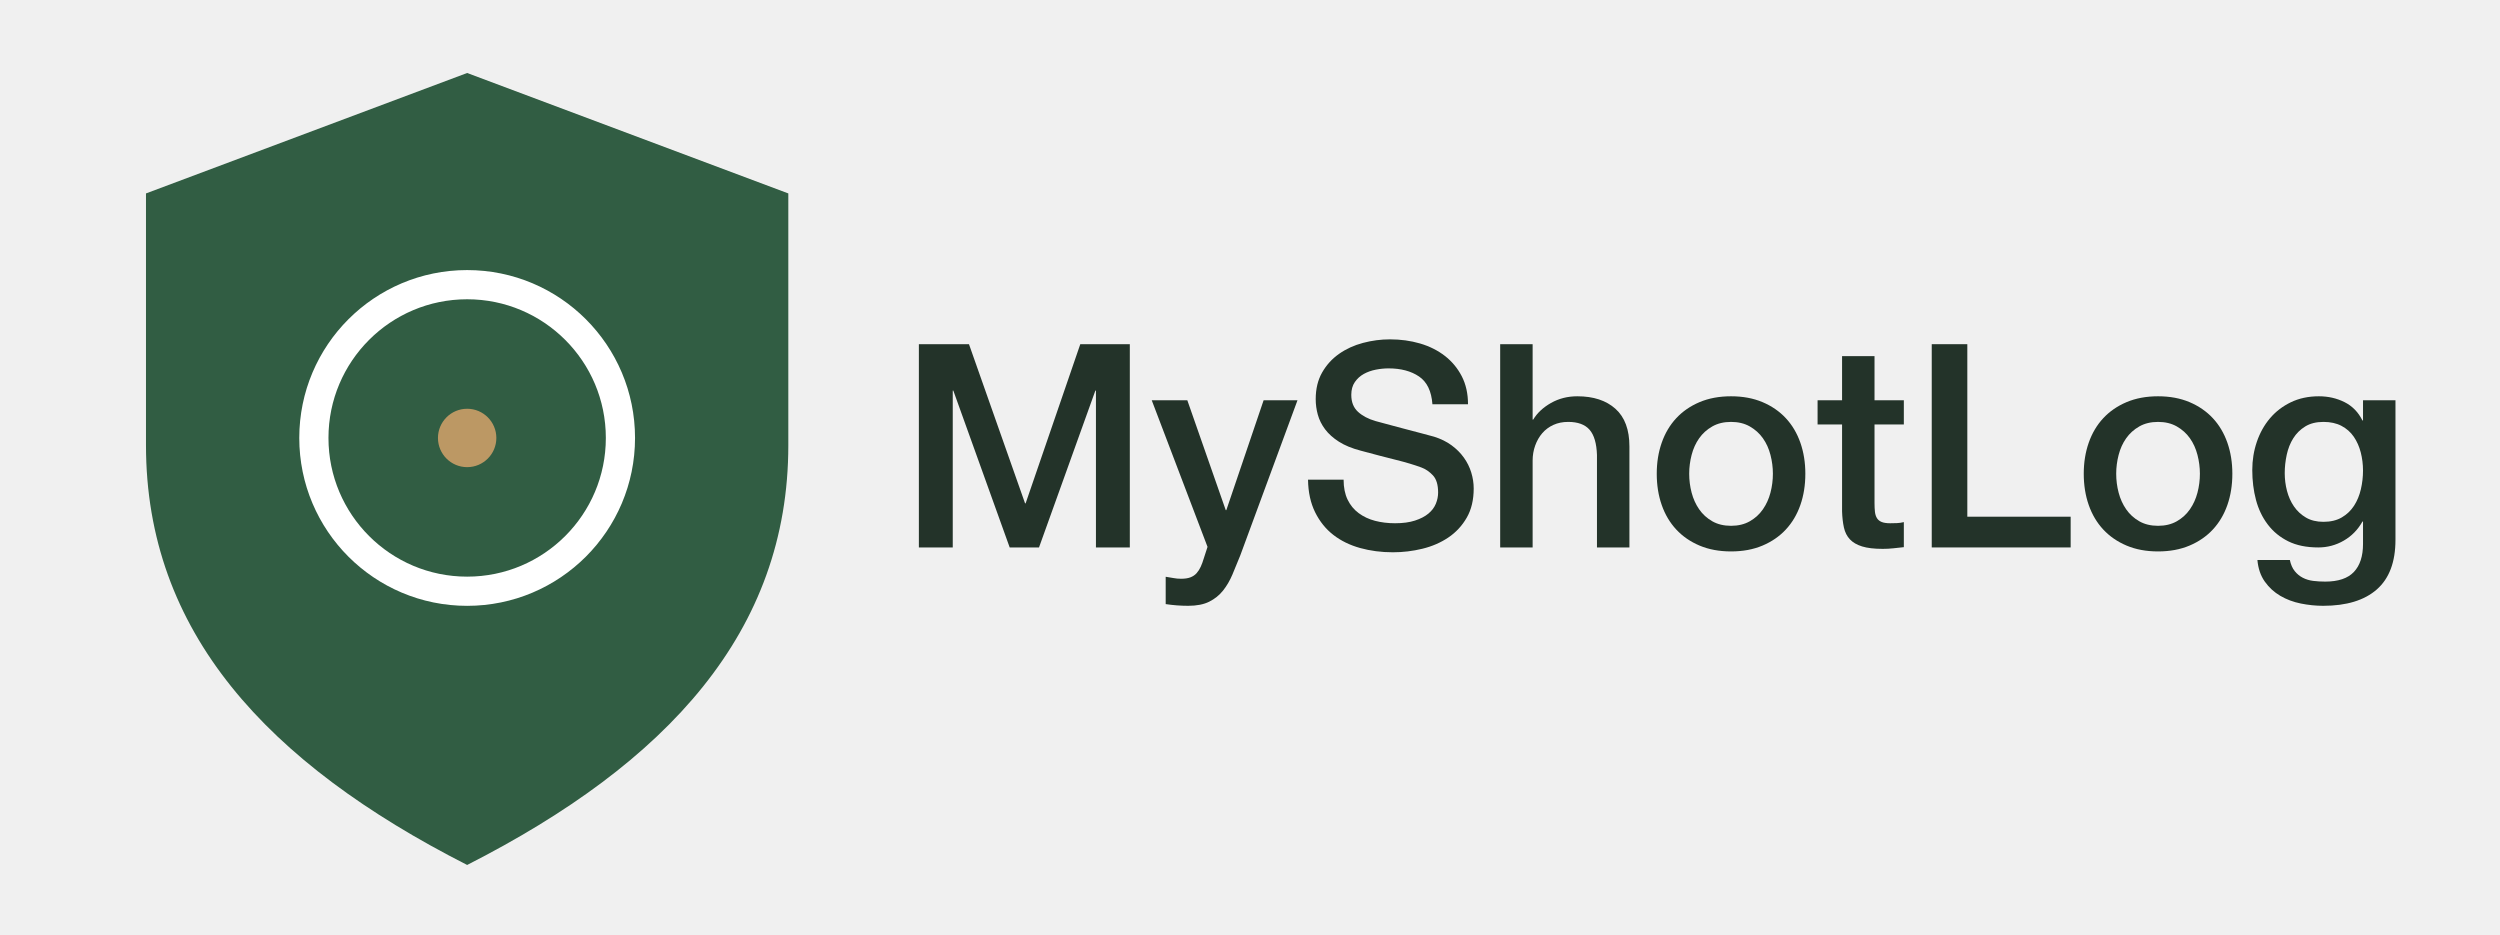
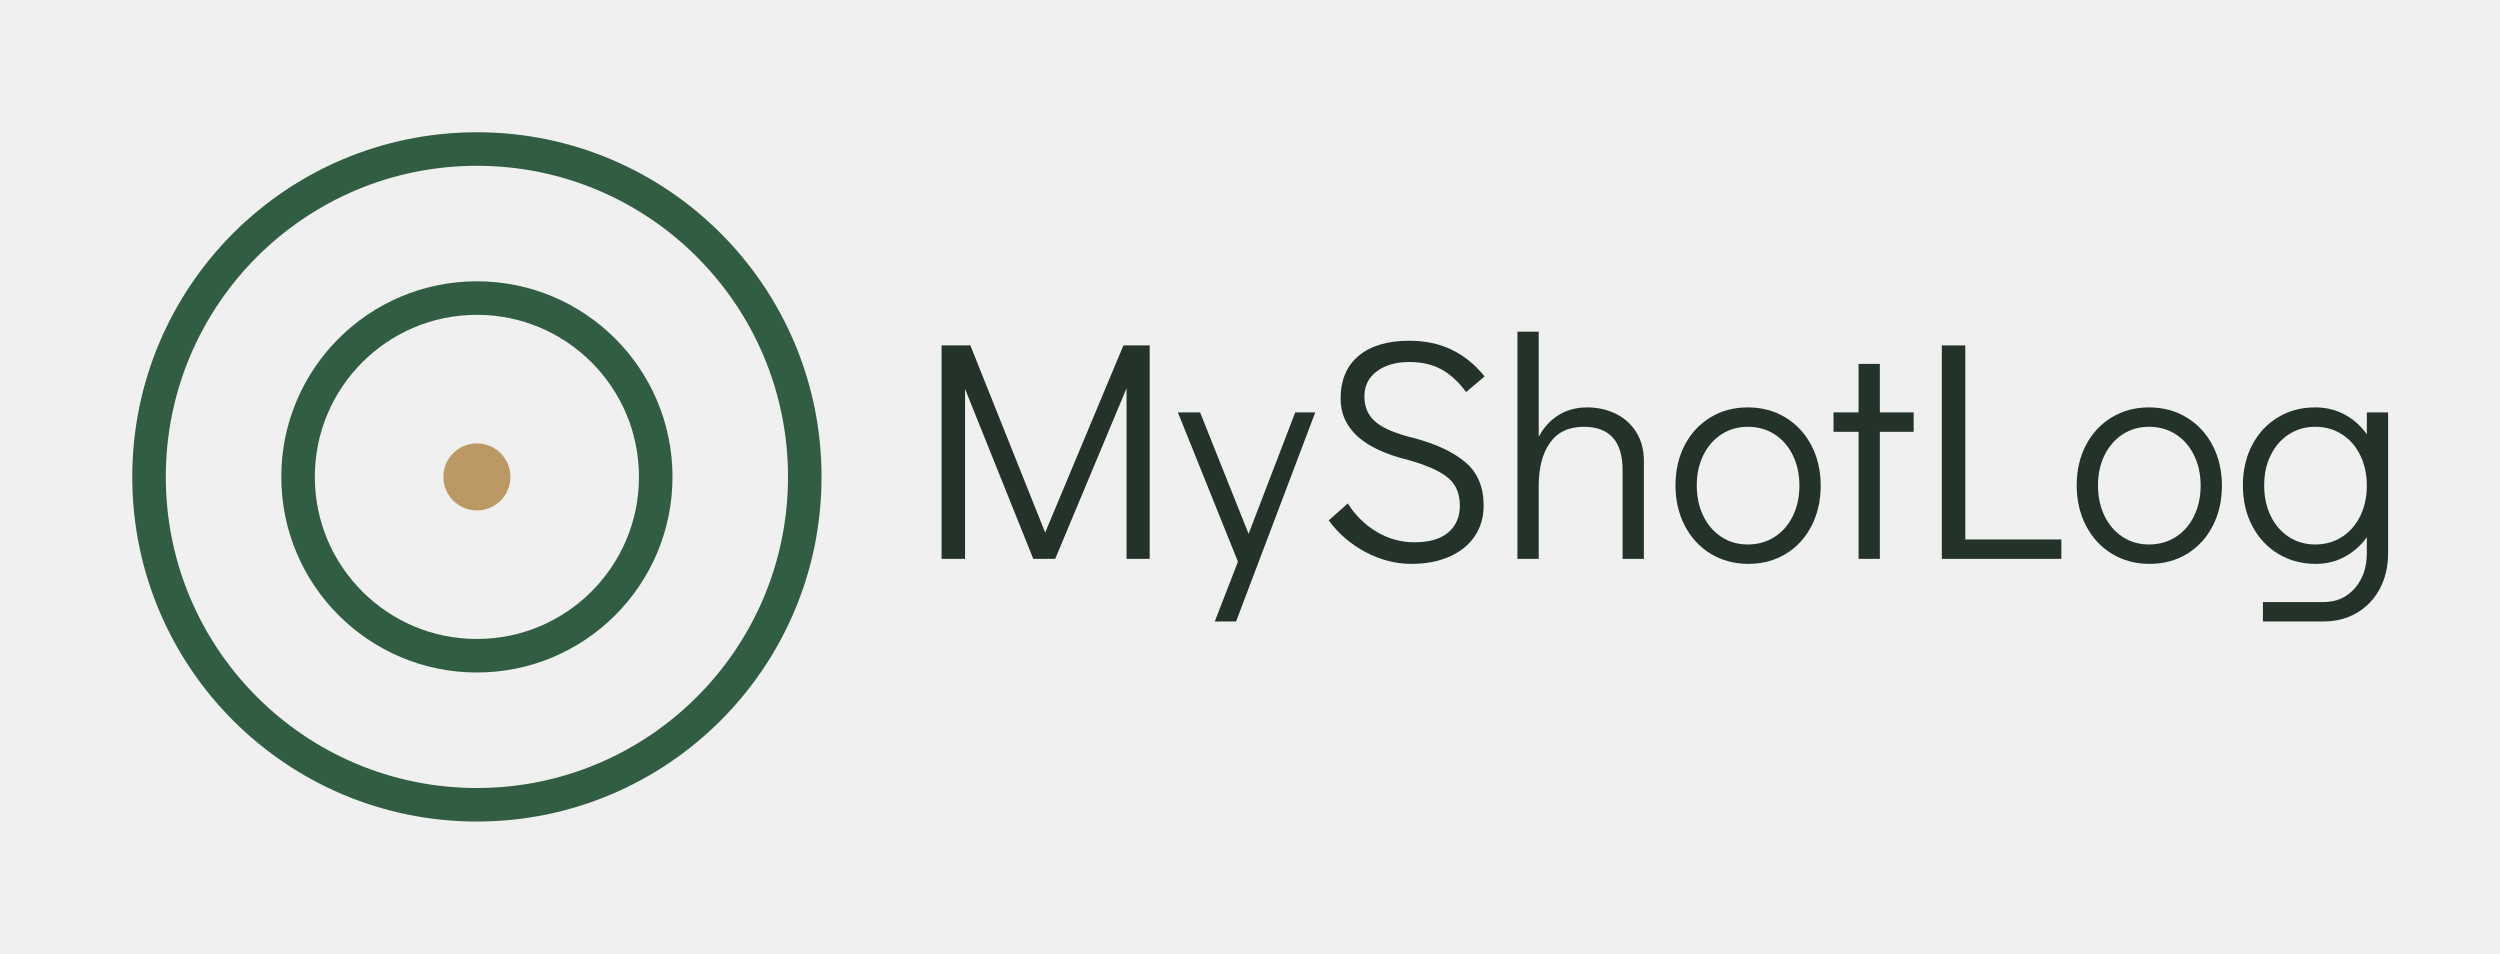
- <svg xmlns="http://www.w3.org/2000/svg" width="685" height="256" viewBox="0 0 685 256" role="img" aria-labelledby="title desc">
-   <path d="M128 20 216 53V122C216 173 183 209 128 237C73 209 40 173 40 122V53Z" fill="#315d43" />
-   <circle cx="128" cy="120" r="42" fill="none" stroke="#ffffff" stroke-width="8" />
-   <circle cx="128" cy="120" r="8" fill="#bc9864" />
+ <svg xmlns="http://www.w3.org/2000/svg" width="671" height="256" viewBox="0 0 671 256" role="img" aria-labelledby="title desc">
+   <g fill="none" stroke="#315d43" stroke-width="9">
+     <circle cx="128" cy="128" r="88" />
+     <circle cx="128" cy="128" r="48" />
+   </g>
+   <circle cx="128" cy="128" r="9" fill="#bc9864" />
  <g fill="#233329" transform="translate(246 150)">
-     <path d="M74 714L250 714L447 155L449 155L641 714L815 714L815 0L696 0L696 551L694 551L496 0L393 0L195 551L193 551L193 0L74 0Z" transform="translate(0.000 0.000) scale(0.078 -0.078)" />
-     <path d="M3 517L128 517L263 131L265 131L396 517L515 517L314 -28Q300 -63 286.5 -95Q273 -127 253.5 -151.5Q234 -176 205 -190.5Q176 -205 131 -205Q91 -205 52 -199L52 -103Q66 -105 79 -107.5Q92 -110 106 -110Q126 -110 139 -105Q152 -100 160.5 -90.5Q169 -81 175 -68Q181 -55 186 -38L199 2Z" transform="translate(69.342 0.000) scale(0.078 -0.078)" />
-     <path d="M158 238Q158 197 172 168Q186 139 211 120.5Q236 102 268.5 93.5Q301 85 339 85Q380 85 409 94.5Q438 104 456 119Q474 134 482 153.5Q490 173 490 193Q490 234 471.5 253.5Q453 273 431 281Q393 295 342.5 307.5Q292 320 218 340Q172 352 141.5 371.5Q111 391 93 415Q75 439 67.5 466Q60 493 60 521Q60 575 82.5 614.5Q105 654 142 680Q179 706 226 718.5Q273 731 321 731Q377 731 426.5 716.5Q476 702 513.5 673Q551 644 573 601.5Q595 559 595 503L470 503Q465 572 423 600.5Q381 629 316 629Q294 629 271 624.5Q248 620 229 609.5Q210 599 197.5 581Q185 563 185 536Q185 498 208.5 476.5Q232 455 270 444Q274 443 301.5 435.5Q329 428 363 419Q397 410 429.5 401.5Q462 393 476 389Q511 378 537 359Q563 340 580.5 315.5Q598 291 606.5 263Q615 235 615 207Q615 147 590.5 104.5Q566 62 526 35Q486 8 435 -4.5Q384 -17 331 -17Q270 -17 216 -2Q162 13 122 44Q82 75 58 123.5Q34 172 33 238Z" transform="translate(109.824 0.000) scale(0.078 -0.078)" />
-     <path d="M60 714L174 714L174 449L176 449Q197 484 238.5 507.5Q280 531 331 531Q416 531 465 487Q514 443 514 355L514 0L400 0L400 325Q398 386 374 413.5Q350 441 299 441Q270 441 247 430.5Q224 420 208 401.5Q192 383 183 358Q174 333 174 305L174 0L60 0Z" transform="translate(160.368 0.000) scale(0.078 -0.078)" />
-     <path d="M297 -14Q235 -14 186.5 6.5Q138 27 104.5 63Q71 99 53.5 149Q36 199 36 259Q36 318 53.5 368Q71 418 104.5 454Q138 490 186.5 510.5Q235 531 297 531Q359 531 407.5 510.5Q456 490 489.5 454Q523 418 540.5 368Q558 318 558 259Q558 199 540.5 149Q523 99 489.5 63Q456 27 407.5 6.5Q359 -14 297 -14ZM297 76Q335 76 363 92Q391 108 409 134Q427 160 435.5 192.5Q444 225 444 259Q444 292 435.5 325Q427 358 409 383.5Q391 409 363 425Q335 441 297 441Q259 441 231 425Q203 409 185 383.5Q167 358 158.5 325Q150 292 150 259Q150 225 158.5 192.5Q167 160 185 134Q203 108 231 92Q259 76 297 76Z" transform="translate(205.140 0.000) scale(0.078 -0.078)" />
-     <path d="M8 517L94 517L94 672L208 672L208 517L311 517L311 432L208 432L208 156Q208 138 209.5 125Q211 112 216.5 103Q222 94 233 89.5Q244 85 263 85Q275 85 287 85.5Q299 86 311 89L311 1Q292 -1 274 -3Q256 -5 237 -5Q192 -5 164.5 3.5Q137 12 121.5 28.5Q106 45 100.5 70Q95 95 94 127L94 432L8 432Z" transform="translate(251.394 0.000) scale(0.078 -0.078)" />
-     <path d="M76 714L201 714L201 108L564 108L564 0L76 0Z" transform="translate(277.368 0.000) scale(0.078 -0.078)" />
-     <path d="M297 -14Q235 -14 186.5 6.5Q138 27 104.5 63Q71 99 53.5 149Q36 199 36 259Q36 318 53.5 368Q71 418 104.5 454Q138 490 186.5 510.5Q235 531 297 531Q359 531 407.5 510.5Q456 490 489.5 454Q523 418 540.5 368Q558 318 558 259Q558 199 540.5 149Q523 99 489.5 63Q456 27 407.5 6.5Q359 -14 297 -14ZM297 76Q335 76 363 92Q391 108 409 134Q427 160 435.5 192.5Q444 225 444 259Q444 292 435.5 325Q427 358 409 383.5Q391 409 363 425Q335 441 297 441Q259 441 231 425Q203 409 185 383.5Q167 358 158.5 325Q150 292 150 259Q150 225 158.5 192.5Q167 160 185 134Q203 108 231 92Q259 76 297 76Z" transform="translate(322.140 0.000) scale(0.078 -0.078)" />
-     <path d="M538 27Q538 -90 472.5 -147.5Q407 -205 284 -205Q245 -205 205.5 -197Q166 -189 133.5 -170Q101 -151 79 -120Q57 -89 53 -44L167 -44Q172 -68 184 -83Q196 -98 212.5 -106.5Q229 -115 249 -117.5Q269 -120 291 -120Q360 -120 392 -86Q424 -52 424 12L424 91L422 91Q398 48 356.5 24Q315 0 267 0Q205 0 161.5 21.5Q118 43 89.5 80.5Q61 118 48 167Q35 216 35 272Q35 324 51 371Q67 418 97 453.5Q127 489 170.5 510Q214 531 269 531Q318 531 359 510.5Q400 490 422 446L424 446L424 517L538 517ZM285 90Q323 90 349.5 105.5Q376 121 392.5 146.5Q409 172 416.5 204.5Q424 237 424 270Q424 303 416 334Q408 365 391.5 389Q375 413 348.5 427Q322 441 285 441Q247 441 221 425Q195 409 179 383.5Q163 358 156 325.5Q149 293 149 261Q149 229 157 198.5Q165 168 181.5 144Q198 120 223.5 105Q249 90 285 90Z" transform="translate(368.394 0.000) scale(0.078 -0.078)" />
+     <path d="M661 682L745 682L745 0L671 0L671 545L443 0L373 0L155 543L155 0L80 0L80 682L172 682L411 84Z" transform="translate(0.000 0.000) scale(0.084 -0.084)" />
+     <path d="M385 468L449 468L196 -200L128 -200L202 -9L10 468L81 468L236 80Z" transform="translate(69.300 0.000) scale(0.084 -0.084)" />
+     <path d="M307 -16Q232 -16 161 21.5Q90 59 43 123L104 177Q140 120 196 86.5Q252 53 317 53Q388 53 425 84.5Q462 116 462 170Q462 229 422.5 260.5Q383 292 297 316Q81 369 81 512Q81 601 139 649Q197 697 300 697Q375 697 434.5 669Q494 641 541 583L482 533Q446 582 403 605.5Q360 629 300 629Q237 629 197 599.5Q157 570 157 519Q157 467 194 436.5Q231 406 319 385Q423 357 480.5 308Q538 259 538 170Q538 115 510 73Q482 31 429.5 7.5Q377 -16 307 -16Z" transform="translate(107.016 0.000) scale(0.084 -0.084)" />
+     <path d="M286 484Q335 484 376.5 464Q418 444 442.5 405Q467 366 467 313L467 0L399 0L399 283Q399 422 275 422Q203 422 167 371Q131 320 131 234L131 0L63 0L63 726L131 726L131 390Q155 435 194.5 459.5Q234 484 286 484Z" transform="translate(155.988 0.000) scale(0.084 -0.084)" />
+     <path d="M267 -16Q200 -16 147 16Q94 48 64 105.5Q34 163 34 235Q34 307 63.5 363.5Q93 420 145.5 452Q198 484 265 484Q332 484 385 452Q438 420 468 363Q498 306 498 234Q498 162 468.5 105Q439 48 386.5 16Q334 -16 267 -16ZM265 46Q313 46 350.5 70Q388 94 409 137Q430 180 430 234Q430 288 409 331Q388 374 350.5 398Q313 422 265 422Q218 422 181 398Q144 374 123 331.5Q102 289 102 235Q102 180 123 137Q144 94 181 70Q218 46 265 46Z" transform="translate(200.844 0.000) scale(0.084 -0.084)" />
+     <path d="M88 0L88 406L8 406L8 468L88 468L88 623L156 623L156 468L264 468L264 406L156 406L156 0Z" transform="translate(245.448 0.000) scale(0.084 -0.084)" />
+     <path d="M79 0L79 682L154 682L154 62L461 62L461 0Z" transform="translate(268.548 0.000) scale(0.084 -0.084)" />
+     <path d="M267 -16Q200 -16 147 16Q94 48 64 105.5Q34 163 34 235Q34 307 63.5 363.5Q93 420 145.5 452Q198 484 265 484Q332 484 385 452Q438 420 468 363Q498 306 498 234Q498 162 468.5 105Q439 48 386.5 16Q334 -16 267 -16ZM265 46Q313 46 350.5 70Q388 94 409 137Q430 180 430 234Q430 288 409 331Q388 374 350.5 398Q313 422 265 422Q218 422 181 398Q144 374 123 331.5Q102 289 102 235Q102 180 123 137Q144 94 181 70Q218 46 265 46Z" transform="translate(308.532 0.000) scale(0.084 -0.084)" />
+     <path d="M498 468L498 18Q498 -45 472 -94.5Q446 -144 399 -172Q352 -200 292 -200L98 -200L98 -138L292 -138Q353 -138 391.5 -94Q430 -50 430 18L430 69Q401 29 359 6.5Q317 -16 267 -16Q200 -16 147 16Q94 48 64 105Q34 162 34 235Q34 307 63.5 363.5Q93 420 145.5 452Q198 484 265 484Q316 484 358.5 461.5Q401 439 430 398L430 468ZM265 46Q313 46 350.5 70Q388 94 409 137Q430 180 430 234Q430 288 409 331Q388 374 350.5 398Q313 422 265 422Q218 422 181 398Q144 374 123 331.5Q102 289 102 235Q102 180 123 137Q144 94 181 70Q218 46 265 46Z" transform="translate(353.136 0.000) scale(0.084 -0.084)" />
  </g>
</svg>
